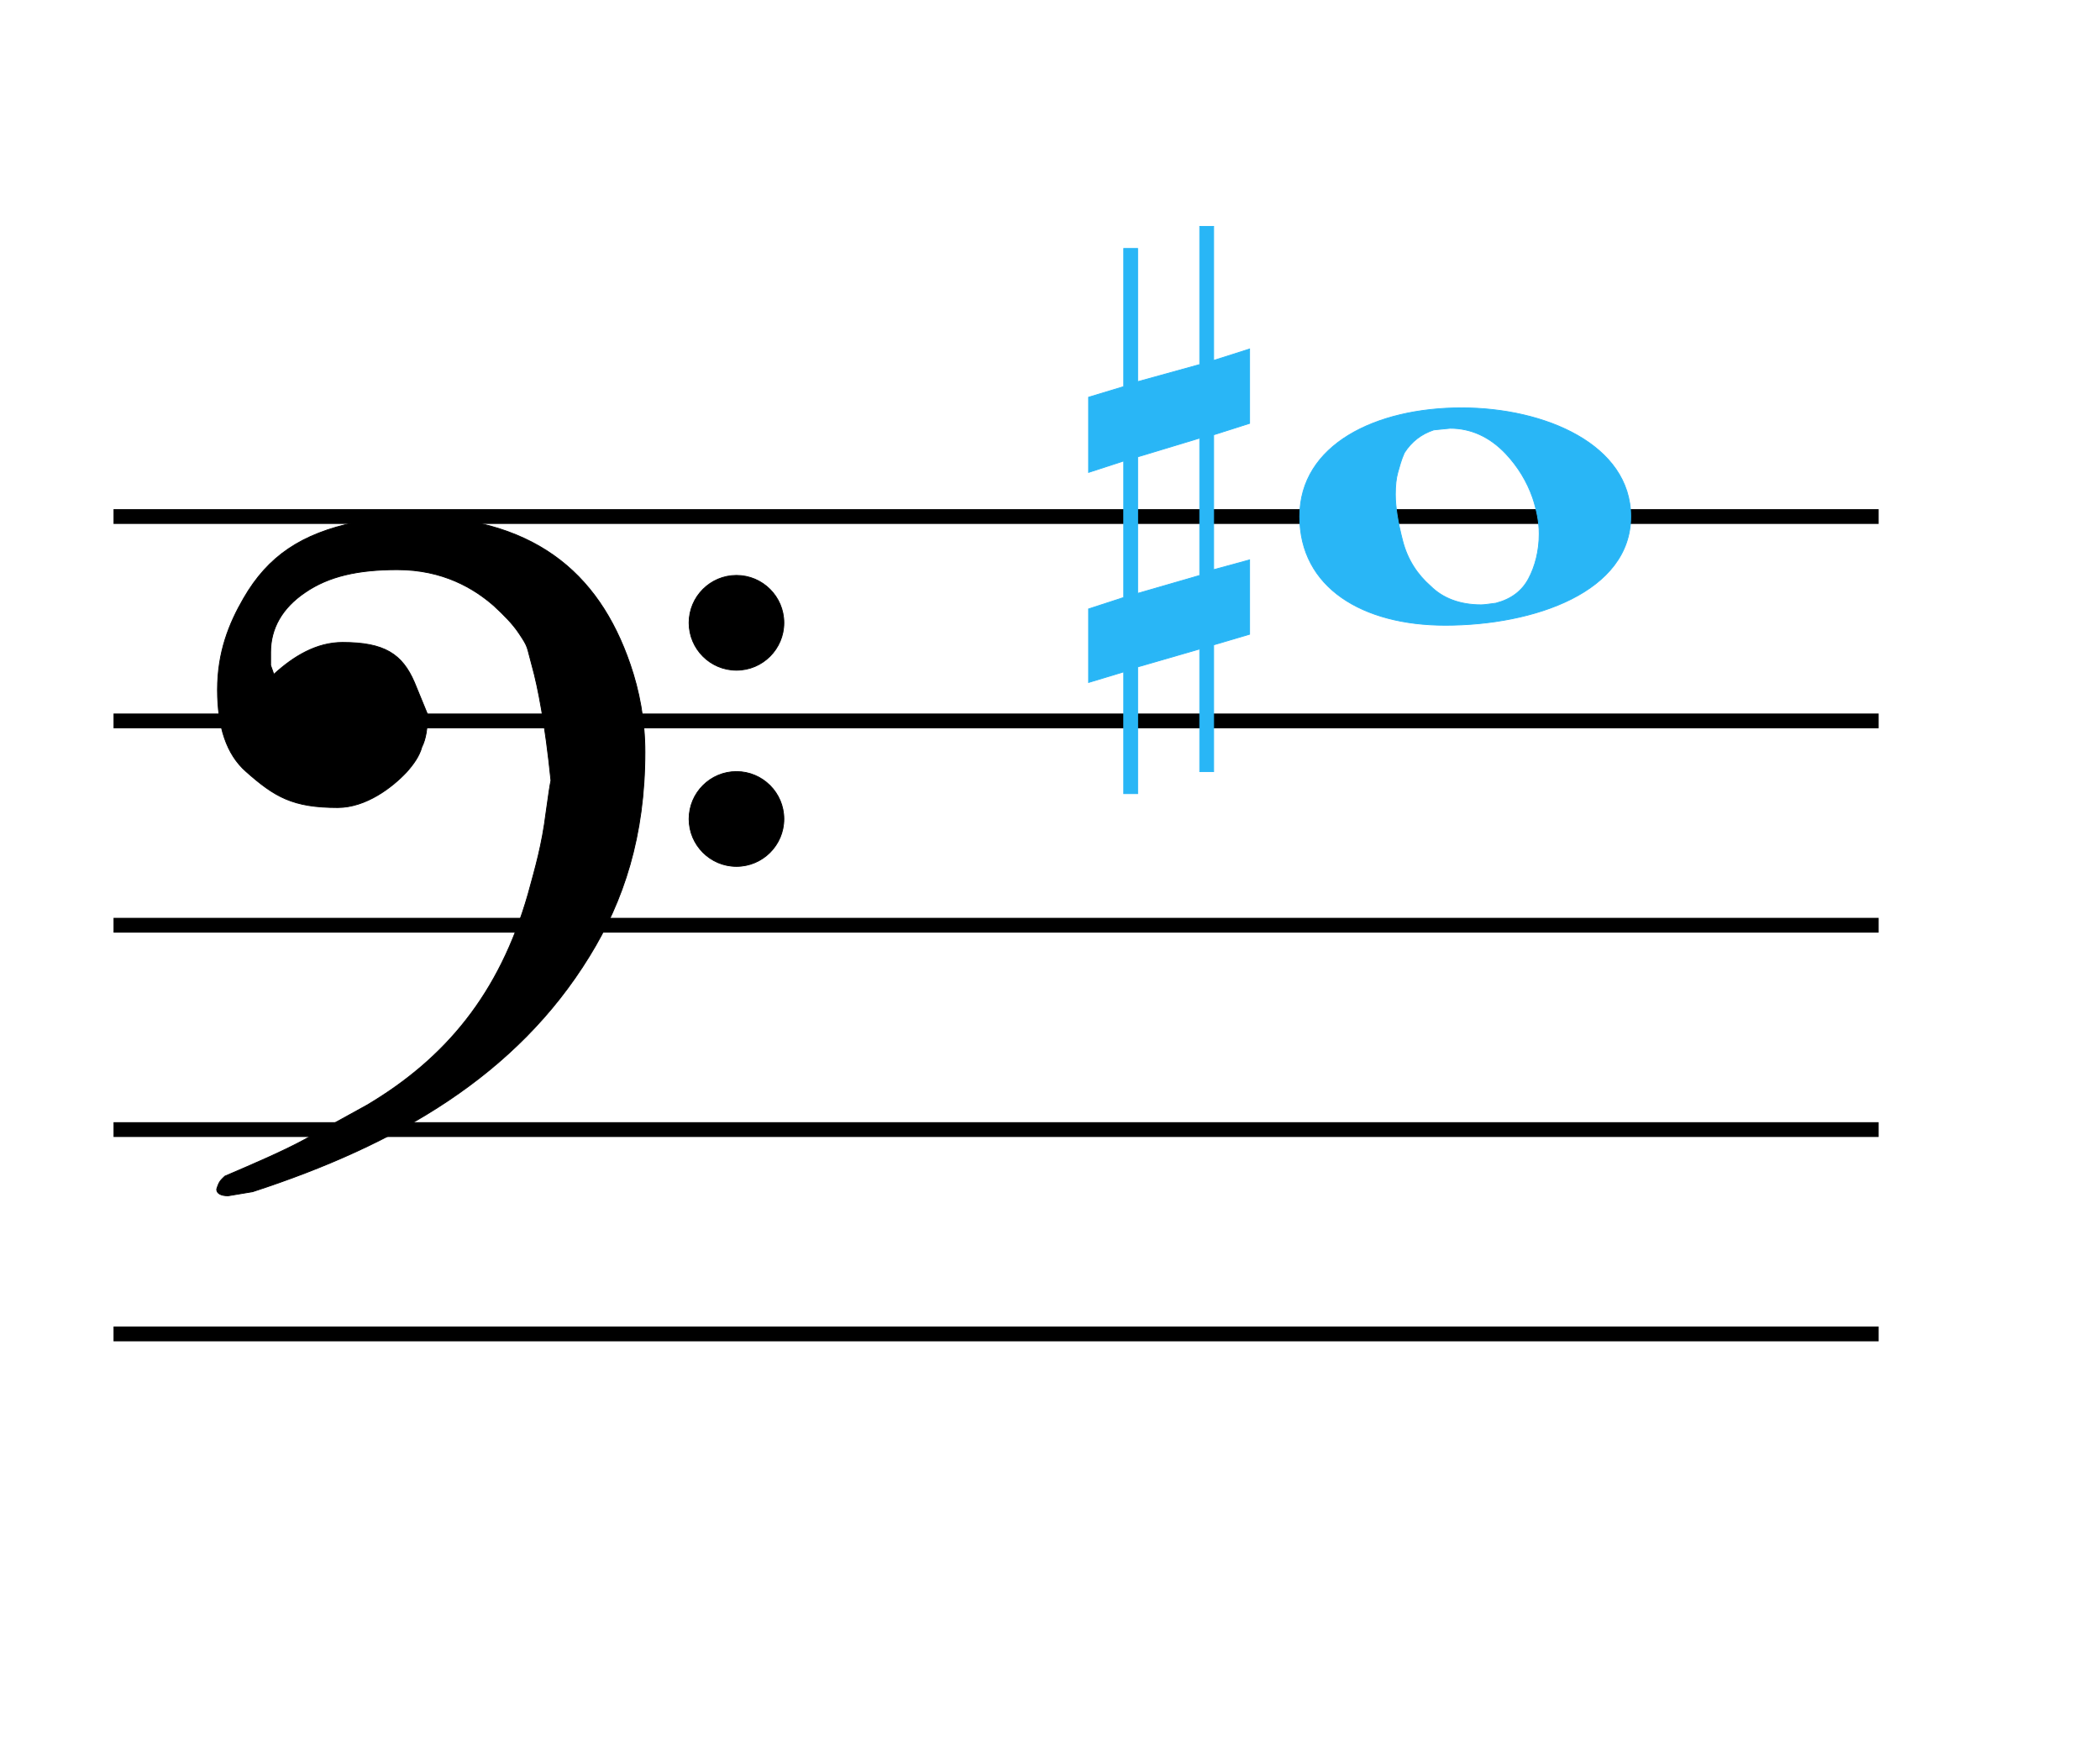
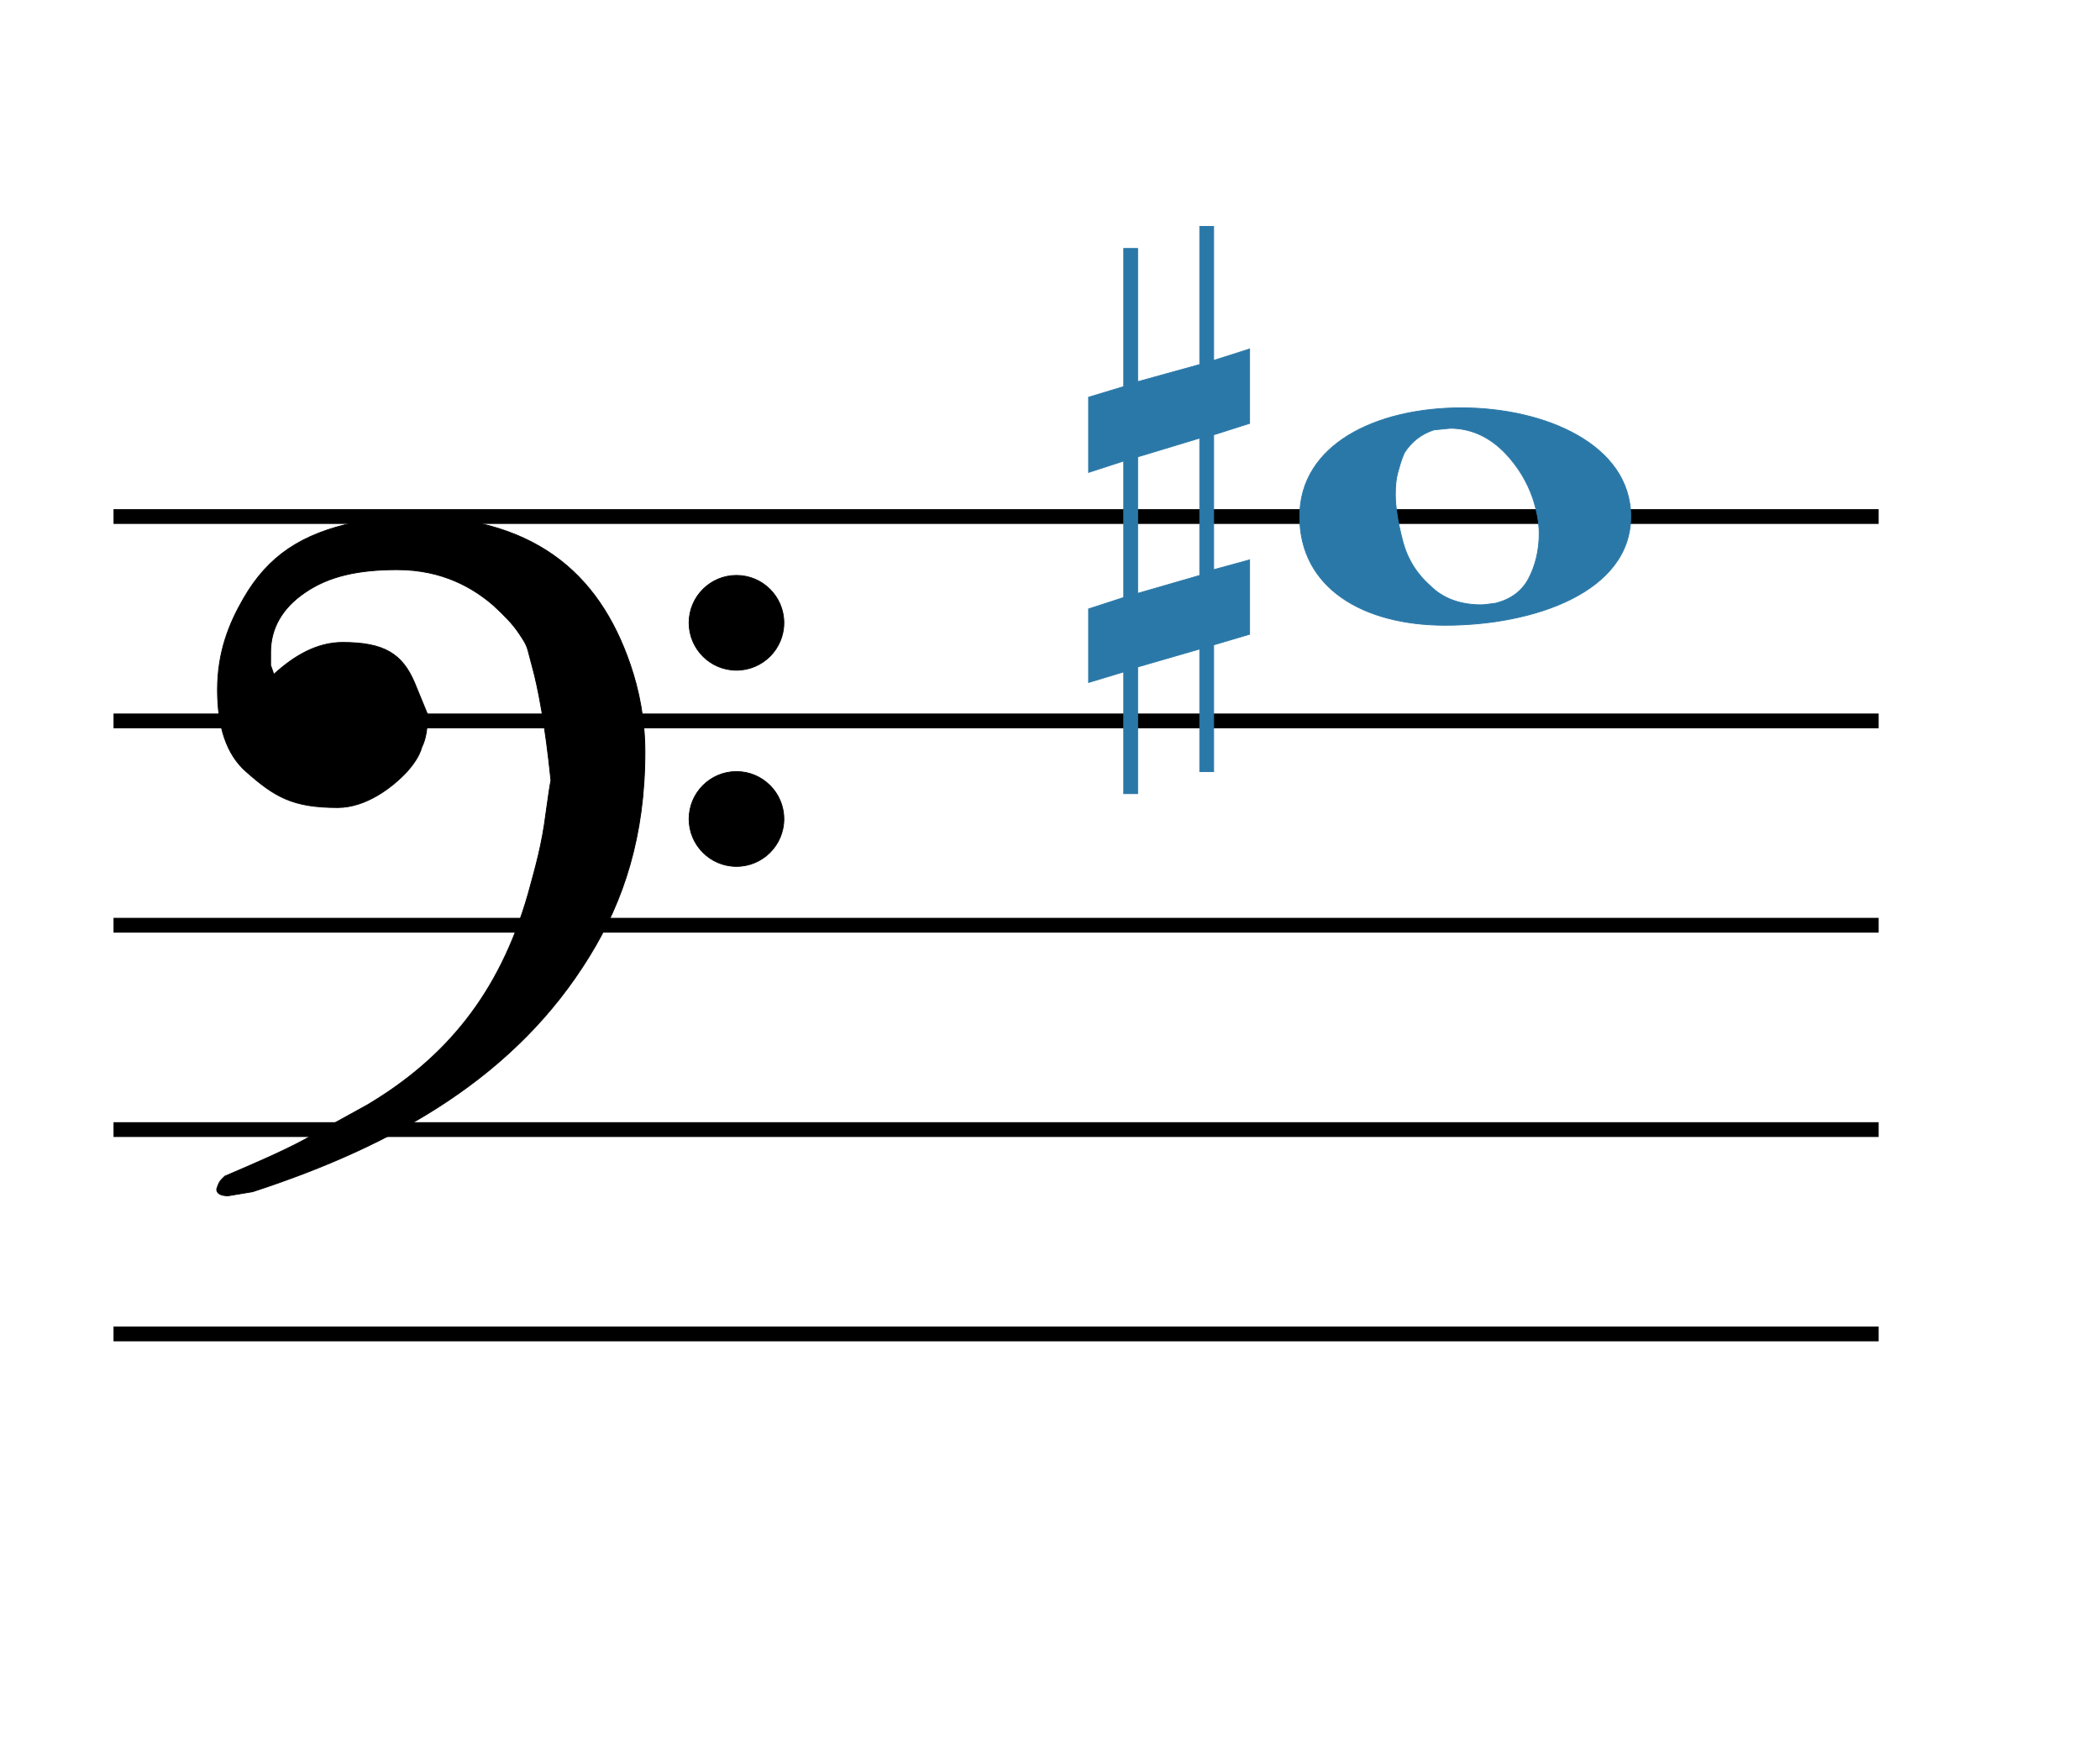
- <svg xmlns="http://www.w3.org/2000/svg" viewBox="0 0 185 155" version="1.1" overflow="visible" id="s1pucd49">
+ <svg xmlns="http://www.w3.org/2000/svg" viewBox="0 0 185 155" version="1.1" overflow="visible" id="t160g6y7">
  <defs>
-     <g id="E062-s1pucd49">
+     <g id="E062-t160g6y7">
      <path transform="scale(1,-1)" d="M582 -120c0 32 26 58 58 58s58 -26 58 -58s-26 -58 -58 -58s-58 26 -58 58zM582 120c0 32 26 58 58 58s58 -26 58 -58s-26 -58 -58 -58s-58 26 -58 58zM158 96c51 0 73 -14 88 -49l16 -39c0 -17 -2 -30 -7 -40c-3 -11 -10 -21 -19 -31c-17 -18 -49 -43 -84 -43 c-55 0 -77 13 -112 44c-24 21 -35 55 -35 100c0 46 14 81 32 112c30 52 71 79 137 93l36 6l26 2c154 0 235 -68 274 -182c11 -32 18 -68 18 -107c0 -103 -26 -182 -68 -250c-89 -145 -234 -230 -412 -288l-30 -5c-9 0 -14 3 -14 8c3 10 5 11 10 16c35 15 70 30 96 44l78 43 c96 57 162 136 197 258c9 33 17 60 22 100c3 22 5 35 6 39c-7 69 -16 115 -23 140s-4 22 -16 40c-8 12 -19 23 -31 34c-24 21 -62 44 -118 44c-48 0 -84 -8 -113 -28c-28 -19 -42 -44 -42 -73v-16c2 -5 3 -9 4 -11c24 22 52 39 84 39z" />
    </g>
-     <g id="E0A2-s1pucd49">
+     <g id="E0A2-t160g6y7">
      <path transform="scale(1,-1)" d="M198 133c102 0 207 -45 207 -133c0 -92 -118 -133 -227 -133c-101 0 -178 46 -178 133c0 88 93 133 198 133zM293 -21c0 14 -3 29 -8 44c-7 20 -18 38 -33 54c-20 21 -43 31 -68 31l-20 -2c-15 -5 -27 -14 -36 -28c-4 -9 -6 -17 -8 -24s-3 -16 -3 -27c0 -15 3 -34 9 -57 s18 -41 34 -55c15 -15 36 -23 62 -23c4 0 10 1 18 2c19 5 32 15 40 30s13 34 13 55z" />
    </g>
-     <g id="E262-s1pucd49">
+     <g id="E262-t160g6y7">
      <path transform="scale(1,-1)" d="M136 186v169h17v-164l44 14v-91l-44 -14v-165l44 12v-91l-44 -13v-155h-17v150l-76 -22v-155h-17v149l-43 -13v90l43 14v167l-43 -14v92l43 13v169h17v-163zM60 73v-167l76 22v168z" />
    </g>
  </defs>
-   <style type="text/css">#s1pucd49 g.ending, #s1pucd49 g.fing, #s1pucd49 g.reh, #s1pucd49 g.tempo {font-weight:bold;}#s1pucd49 g.dir, #s1pucd49 g.dynam, #s1pucd49 g.mNum {font-style:italic;}#s1pucd49 g.label {font-weight:normal;}#s1pucd49 ellipse, #s1pucd49 path, #s1pucd49 polygon, #s1pucd49 polyline, #s1pucd49 rect {stroke:currentColor}#s1pucd49 g.cursor {fill:dodgerblue; color:dodgerblue;}#s1pucd49 g.cursor.chord {fill:limegreen; color:limegreen;}</style>
+   <style type="text/css">#t160g6y7 g.ending, #t160g6y7 g.fing, #t160g6y7 g.reh, #t160g6y7 g.tempo {font-weight:bold;}#t160g6y7 g.dir, #t160g6y7 g.dynam, #t160g6y7 g.mNum {font-style:italic;}#t160g6y7 g.label {font-weight:normal;}#t160g6y7 ellipse, #t160g6y7 path, #t160g6y7 polygon, #t160g6y7 polyline, #t160g6y7 rect {stroke:currentColor}#t160g6y7 g.cursor {fill:dodgerblue; color:dodgerblue;}#t160g6y7 g.cursor.chord {fill:limegreen; color:limegreen;}</style>
  <svg class="definition-scale" color="black" font-family="Times, serif" viewBox="0 0 1850 1550">
    <g class="page-margin" transform="translate(100, 200)">
-       <g id="t1topmrl" class="mdiv pageMilestone" />
-       <g id="u154qkef" class="score pageMilestone" />
-       <g id="s1k362h6" class="system">
-         <g id="h1chgvcs" class="section systemMilestone" />
-         <g id="isih2fa" class="measure">
-           <g id="rj4nzlu" class="staff">
+       <g id="uo4geab" class="mdiv pageMilestone" />
+       <g id="vczt6yy" class="score pageMilestone" />
+       <g id="t1b40eun" class="system">
+         <g id="i71fjvb" class="section systemMilestone" />
+         <g id="jt2jhyq" class="measure">
+           <g id="s82eucz" class="staff">
            <path d="M0 255 L1555 255" stroke-width="13" />
            <path d="M0 435 L1555 435" stroke-width="13" />
            <path d="M0 615 L1555 615" stroke-width="13" />
            <path d="M0 795 L1555 795" stroke-width="13" />
            <path d="M0 975 L1555 975" stroke-width="13" />
-             <g id="pk4s03j" class="clef">
-               <use href="#E062-s1pucd49" transform="translate(88, 435) scale(0.72, 0.72)" />
+             <g id="qs24lvl" class="clef">
+               <use href="#E062-t160g6y7" transform="translate(88, 435) scale(0.72, 0.72)" />
            </g>
-             <g id="qvom0hz" class="keySig" />
-             <g id="safdi9n" class="layer">
-               <g id="t15l0eu0" class="note" color="#29B6F6" fill="#29B6F6">
+             <g id="rq0put" class="keySig" />
+             <g id="tjvxopo" class="layer">
+               <g id="u5zu4m5" class="note" color="#2A78A8" fill="#2A78A8">
                <g class="notehead">
-                   <use href="#E0A2-s1pucd49" transform="translate(1045, 255) scale(0.72, 0.72)" />
+                   <use href="#E0A2-t160g6y7" transform="translate(1045, 255) scale(0.72, 0.72)" />
                </g>
-                 <g id="u1rhfsb" class="accid">
-                   <use href="#E262-s1pucd49" transform="translate(859, 255) scale(0.72, 0.72)" />
+                 <g id="v1jdvs3r" class="accid">
+                   <use href="#E262-t160g6y7" transform="translate(859, 255) scale(0.72, 0.72)" />
                </g>
              </g>
-               <g id="v1af9j5d" class="space" />
+               <g id="w1lbs4xt" class="space" />
            </g>
          </g>
-           <g id="q1pa11sa" class="barLine" />
+           <g id="r6id8yw" class="barLine" />
        </g>
-         <g id="d1gp70k" class="systemMilestoneEnd h1chgvcs" />
+         <g id="e1ahpq5l" class="systemMilestoneEnd i71fjvb" />
      </g>
-       <g id="e1e0zers" class="pageMilestoneEnd u154qkef" />
-       <g id="ffu5hnt" class="pageMilestoneEnd t1topmrl" />
+       <g id="fov743y" class="pageMilestoneEnd vczt6yy" />
+       <g id="goa0usv" class="pageMilestoneEnd uo4geab" />
    </g>
  </svg>
</svg>
